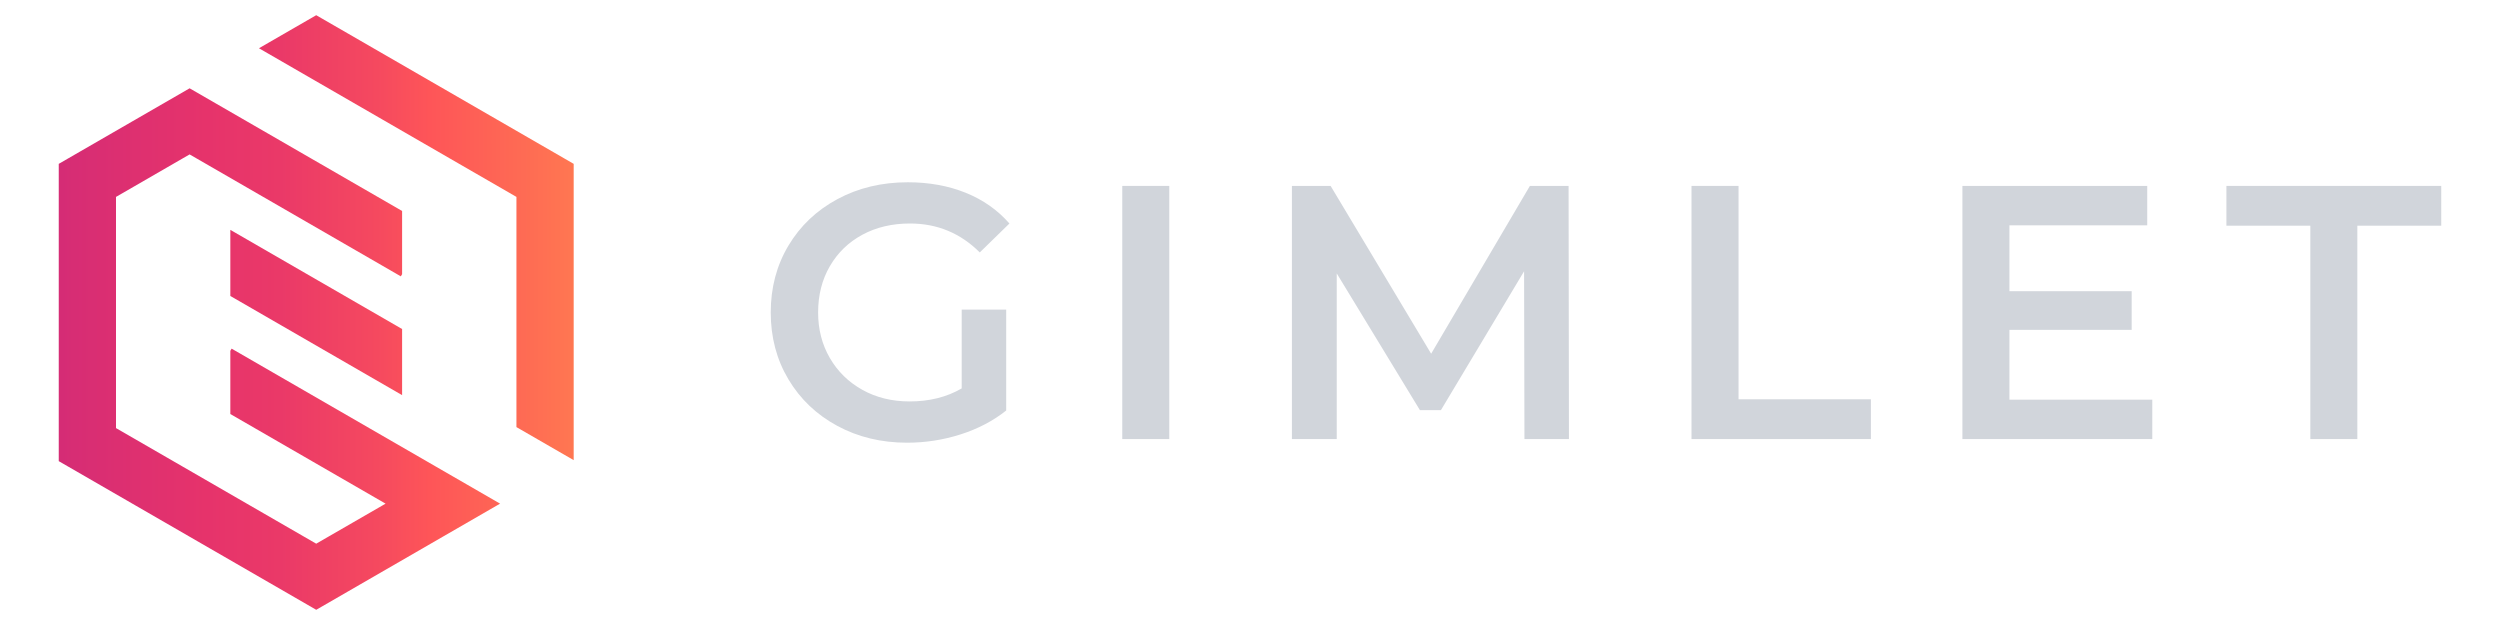
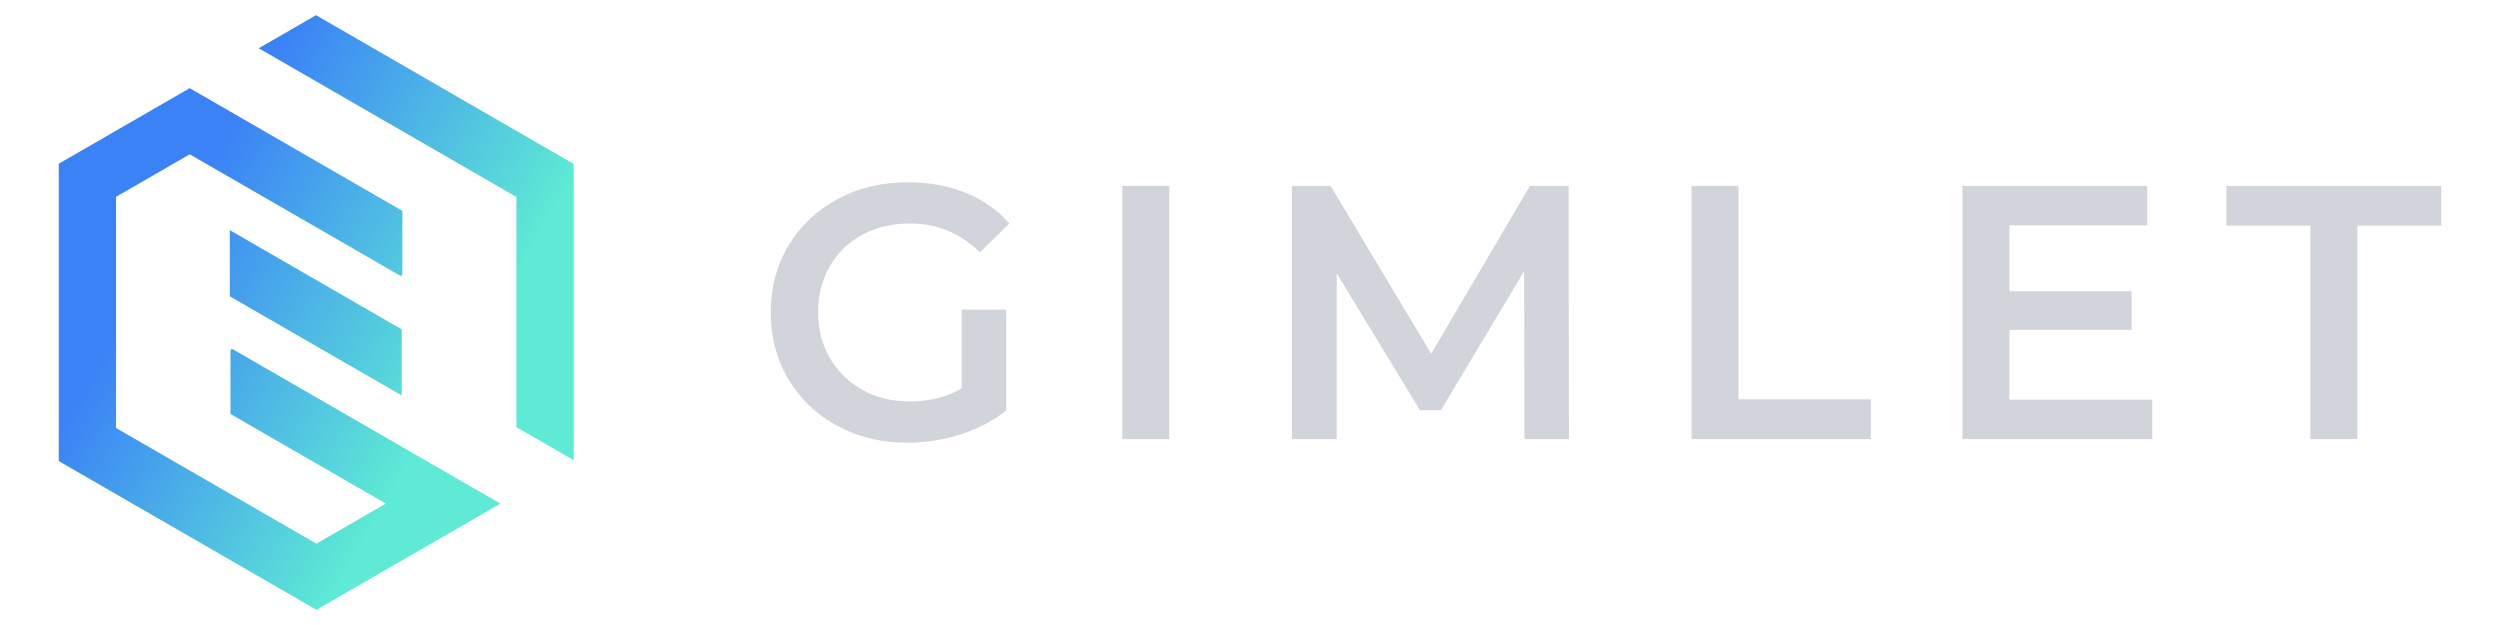
- <svg xmlns="http://www.w3.org/2000/svg" xmlns:ns1="&amp;ns_ai;" version="1.1" x="0" y="0" viewBox="0 750 2000 500" style="enable-background:new 0 0 2000 2000" xml:space="preserve">
-   <style type="text/css">
-         .st0 {
-             fill: #d1d5db
-         }
-     </style>
-   <switch id="switch83">
-     <g ns1:extraneous="self" id="g81">
-       <g id="g79">
-         <g id="g18">
-           <g id="g16">
-             <path class="st0" d="M769.36 997.69h35.59v80.72c-10.42 8.29-22.57 14.66-36.46 19.1-13.89 4.43-28.16 6.65-42.82 6.65-20.64 0-39.25-4.49-55.84-13.46s-29.61-21.36-39.06-37.18c-9.45-15.81-14.18-33.66-14.18-53.53 0-19.87 4.72-37.71 14.18-53.53 9.45-15.81 22.52-28.21 39.2-37.18s35.44-13.46 56.27-13.46c16.97 0 32.4 2.8 46.29 8.39 13.89 5.6 25.56 13.79 35.01 24.59l-23.72 23.15c-15.43-15.43-34.05-23.15-55.84-23.15-14.28 0-26.96 2.99-38.05 8.97-11.09 5.98-19.77 14.37-26.04 25.17-6.27 10.8-9.4 23.15-9.4 37.03 0 13.5 3.13 25.65 9.4 36.46 6.27 10.8 14.95 19.29 26.04 25.46 11.09 6.18 23.68 9.26 37.76 9.26 15.81 0 29.7-3.47 41.66-10.42l.01-63.04z" id="path4" />
-             <path class="st0" d="M897.82 898.73h37.61v202.53h-37.61V898.73z" id="path6" />
-             <path class="st0" d="m1219.56 1101.27-.29-134.25-66.54 111.1h-16.79l-66.54-109.37v132.51h-35.87V898.73h30.96l80.43 134.25 78.99-134.25h30.96l.29 202.53h-35.6v.01z" id="path8" />
-             <path class="st0" d="M1353.22 898.73h37.61v170.7h105.89v31.83h-143.51V898.73h.01z" id="path10" />
-             <path class="st0" d="M1721.83 1069.73v31.54h-151.9V898.74h147.85v31.54h-110.24v52.66h97.8v30.96h-97.8v55.84l114.29-.01z" id="path12" />
-             <path class="st0" d="M1848.26 930.56h-67.13v-31.83h171.86v31.83h-67.12v170.7h-37.61v-170.7z" id="path14" />
-           </g>
-         </g>
-         <g id="g77">
-           <linearGradient id="SVGID_1_" gradientUnits="userSpaceOnUse" x1="-437.617" y1="-3051.266" x2="1467.618" y2="-3051.266" gradientTransform="matrix(-.4018 0 0 .4018 515.508 2255.238)">
-             <stop offset="0" style="stop-color:#fec53e" id="stop20" />
-             <stop offset=".227" style="stop-color:#ff884e" id="stop22" />
-             <stop offset=".454" style="stop-color:#fe5558" id="stop24" />
-             <stop offset=".509" style="stop-color:#f5495f" id="stop26" />
-             <stop offset=".61" style="stop-color:#ea3968" id="stop28" />
-             <stop offset=".687" style="stop-color:#e6336b" id="stop30" />
-             <stop offset=".825" style="stop-color:#d72d74" id="stop32" />
-             <stop offset="1" style="stop-color:#be2283" id="stop34" />
-           </linearGradient>
-           <path id="polygon37" style="fill:url(#SVGID_1_)" d="M184.27 1030.66v50.56l124.19 71.7-2.09 1.21-53.4 30.82-53.39-30.82-53.39-30.83-53.39-30.82V907.52l.13-.07 16.36-9.44 36.9-21.31 5.5-3.17 168.98 97.55 1.01-1.75v-50.55l-169.99-98.14-45.8 26.44-42.4 24.48-16.36 9.45-.13.07v237.84l205.98 118.92 101.28-58.48 45.8-26.44-214.78-124.01z" />
-           <linearGradient id="SVGID_2_" gradientUnits="userSpaceOnUse" x1="-437.617" y1="-3273.018" x2="1467.618" y2="-3273.018" gradientTransform="matrix(-.4018 0 0 .4018 515.508 2255.238)">
-             <stop offset="0" style="stop-color:#fec53e" id="stop39" />
-             <stop offset=".227" style="stop-color:#ff884e" id="stop41" />
-             <stop offset=".454" style="stop-color:#fe5558" id="stop43" />
-             <stop offset=".509" style="stop-color:#f5495f" id="stop45" />
-             <stop offset=".61" style="stop-color:#ea3968" id="stop47" />
-             <stop offset=".687" style="stop-color:#e6336b" id="stop49" />
-             <stop offset=".825" style="stop-color:#d72d74" id="stop51" />
-             <stop offset="1" style="stop-color:#be2283" id="stop53" />
-           </linearGradient>
-           <path id="polygon56" style="fill:url(#SVGID_2_)" d="m359.76 876.7 53.39 30.82v184.16l45.8 26.44V881.08L252.97 762.16l-45.8 26.44 99.2 57.27z" />
-           <linearGradient id="SVGID_3_" gradientUnits="userSpaceOnUse" x1="-437.617" y1="-3124.038" x2="1467.618" y2="-3124.038" gradientTransform="matrix(-.4018 0 0 .4018 515.508 2255.238)">
-             <stop offset="0" style="stop-color:#fec53e" id="stop58" />
-             <stop offset=".227" style="stop-color:#ff884e" id="stop60" />
-             <stop offset=".454" style="stop-color:#fe5558" id="stop62" />
-             <stop offset=".509" style="stop-color:#f5495f" id="stop64" />
-             <stop offset=".61" style="stop-color:#ea3968" id="stop66" />
-             <stop offset=".687" style="stop-color:#e6336b" id="stop68" />
-             <stop offset=".825" style="stop-color:#d72d74" id="stop70" />
-             <stop offset="1" style="stop-color:#be2283" id="stop72" />
-           </linearGradient>
-           <path id="polygon75" style="fill:url(#SVGID_3_)" d="M184.27 933.89v52.89l137.41 79.33v-52.89z" />
-         </g>
-       </g>
+ <svg xmlns="http://www.w3.org/2000/svg" xmlns:ns1="http://vectornator.io" height="100%" stroke-miterlimit="10" style="fill-rule:nonzero;clip-rule:evenodd;stroke-linecap:round;stroke-linejoin:round;" version="1.1" viewBox="0 0 2000 500" width="100%" xml:space="preserve">
+   <defs>
+     <linearGradient gradientTransform="matrix(411.373 237.034 -237.178 411.124 47.0827 129.996)" gradientUnits="userSpaceOnUse" id="LinearGradient" x1="0" x2="1" y1="0" y2="0">
+       <stop offset="0.223" stop-color="#3b82f6" />
+       <stop offset="0.765" stop-color="#5eead4" />
+     </linearGradient>
+     <linearGradient gradientTransform="matrix(412.83 237.125 -237.268 412.58 47.0938 131.456)" gradientUnits="userSpaceOnUse" id="LinearGradient_2" x1="0" x2="1" y1="0" y2="0">
+       <stop offset="0.222" stop-color="#3b82f6" />
+       <stop offset="0.759" stop-color="#5eead4" />
+     </linearGradient>
+     <linearGradient gradientTransform="matrix(411.656 236.581 -236.725 411.407 47.4802 132.185)" gradientUnits="userSpaceOnUse" id="LinearGradient_3" x1="0" x2="1" y1="0" y2="0">
+       <stop offset="0.208" stop-color="#3b82f6" />
+       <stop offset="0.776" stop-color="#5eead4" />
+     </linearGradient>
+   </defs>
+   <g id="Untitled" ns1:layerName="Untitled">
+     <g opacity="1" ns1:layerName="g16">
+       <path d="M769.365 247.69L804.955 247.69L804.955 328.41C794.535 336.7 782.385 343.07 768.495 347.51C754.605 351.94 740.335 354.16 725.675 354.16C705.035 354.16 686.425 349.67 669.835 340.7C653.245 331.73 640.225 319.34 630.775 303.52C621.325 287.71 616.595 269.86 616.595 249.99C616.595 230.12 621.315 212.28 630.775 196.46C640.225 180.65 653.295 168.25 669.975 159.28C686.655 150.31 705.415 145.82 726.245 145.82C743.215 145.82 758.645 148.62 772.535 154.21C786.425 159.81 798.095 168 807.545 178.8L783.825 201.95C768.395 186.52 749.775 178.8 727.985 178.8C713.705 178.8 701.025 181.79 689.935 187.77C678.845 193.75 670.165 202.14 663.895 212.94C657.625 223.74 654.495 236.09 654.495 249.97C654.495 263.47 657.625 275.62 663.895 286.43C670.165 297.23 678.845 305.72 689.935 311.89C701.025 318.07 713.615 321.15 727.695 321.15C743.505 321.15 757.395 317.68 769.355 310.73C769.355 310.73 769.365 247.69 769.365 247.69Z" fill="#d1d5db" fill-rule="nonzero" opacity="1" stroke="none" ns1:layerName="path" />
+       <path d="M897.825 148.73L935.435 148.73L935.435 351.26L897.825 351.26L897.825 148.73Z" fill="#d1d5db" fill-rule="nonzero" opacity="1" stroke="none" ns1:layerName="path" />
+       <path d="M1219.56 351.27L1219.27 217.02L1152.73 328.12L1135.94 328.12L1069.4 218.75L1069.4 351.26L1033.54 351.26L1033.54 148.73L1064.5 148.73L1144.93 282.98L1223.92 148.73L1254.88 148.73L1255.17 351.26L1219.57 351.26C1219.57 351.26 1219.57 351.27 1219.56 351.27Z" fill="#d1d5db" fill-rule="nonzero" opacity="1" stroke="none" ns1:layerName="path" />
+       <path d="M1353.22 148.73L1390.83 148.73L1390.83 319.43L1496.72 319.43L1496.72 351.26L1353.21 351.26L1353.21 148.73L1353.22 148.73Z" fill="#d1d5db" fill-rule="nonzero" opacity="1" stroke="none" ns1:layerName="path" />
+       <path d="M1721.83 319.73L1721.83 351.27L1569.93 351.27L1569.93 148.74L1717.78 148.74L1717.78 180.28L1607.54 180.28L1607.54 232.94L1705.34 232.94L1705.34 263.9L1607.54 263.9L1607.54 319.74C1607.54 319.74 1721.83 319.73 1721.83 319.73Z" fill="#d1d5db" fill-rule="nonzero" opacity="1" stroke="none" ns1:layerName="path" />
+       <path d="M1848.26 180.56L1781.13 180.56L1781.13 148.73L1953 148.73L1953 180.56L1885.88 180.56L1885.88 351.26L1848.27 351.26C1848.27 351.26 1848.27 180.56 1848.26 180.56Z" fill="#d1d5db" fill-rule="nonzero" opacity="1" stroke="none" ns1:layerName="path" />
    </g>
-   </switch>
+     <g opacity="1" ns1:layerName="Group 1">
+       <path d="M184.375 280.628L184.375 331.181L308.662 402.893L306.564 404.091L253.134 434.932L199.705 404.091L146.275 373.25L92.845 342.409L92.845 157.464L92.945 157.364L109.323 147.932L146.275 126.623L151.767 123.429L320.895 220.992L321.894 219.245L321.894 168.692L151.767 70.531L105.928 96.98L63.483 121.483L47.105 130.915L47.005 131.015L47.005 368.858L253.134 487.83L354.501 429.342L400.341 402.893L185.373 278.881L184.375 280.628Z" fill="url(#LinearGradient)" fill-rule="nonzero" opacity="1" stroke="none" ns1:layerName="path" />
+       <path d="M252.826 12.15L206.986 38.599L306.255 95.889L359.685 126.73L413.115 157.571L413.115 341.718L458.955 368.167L458.955 131.122L252.826 12.15Z" fill="url(#LinearGradient_2)" fill-rule="nonzero" opacity="1" stroke="none" ns1:layerName="path 1" />
+       <path d="M183.851 237.041L321.371 316.389L321.371 263.49L183.851 184.142L183.851 237.041Z" fill="url(#LinearGradient_3)" fill-rule="nonzero" opacity="1" stroke="none" ns1:layerName="path 2" />
+     </g>
+   </g>
</svg>
